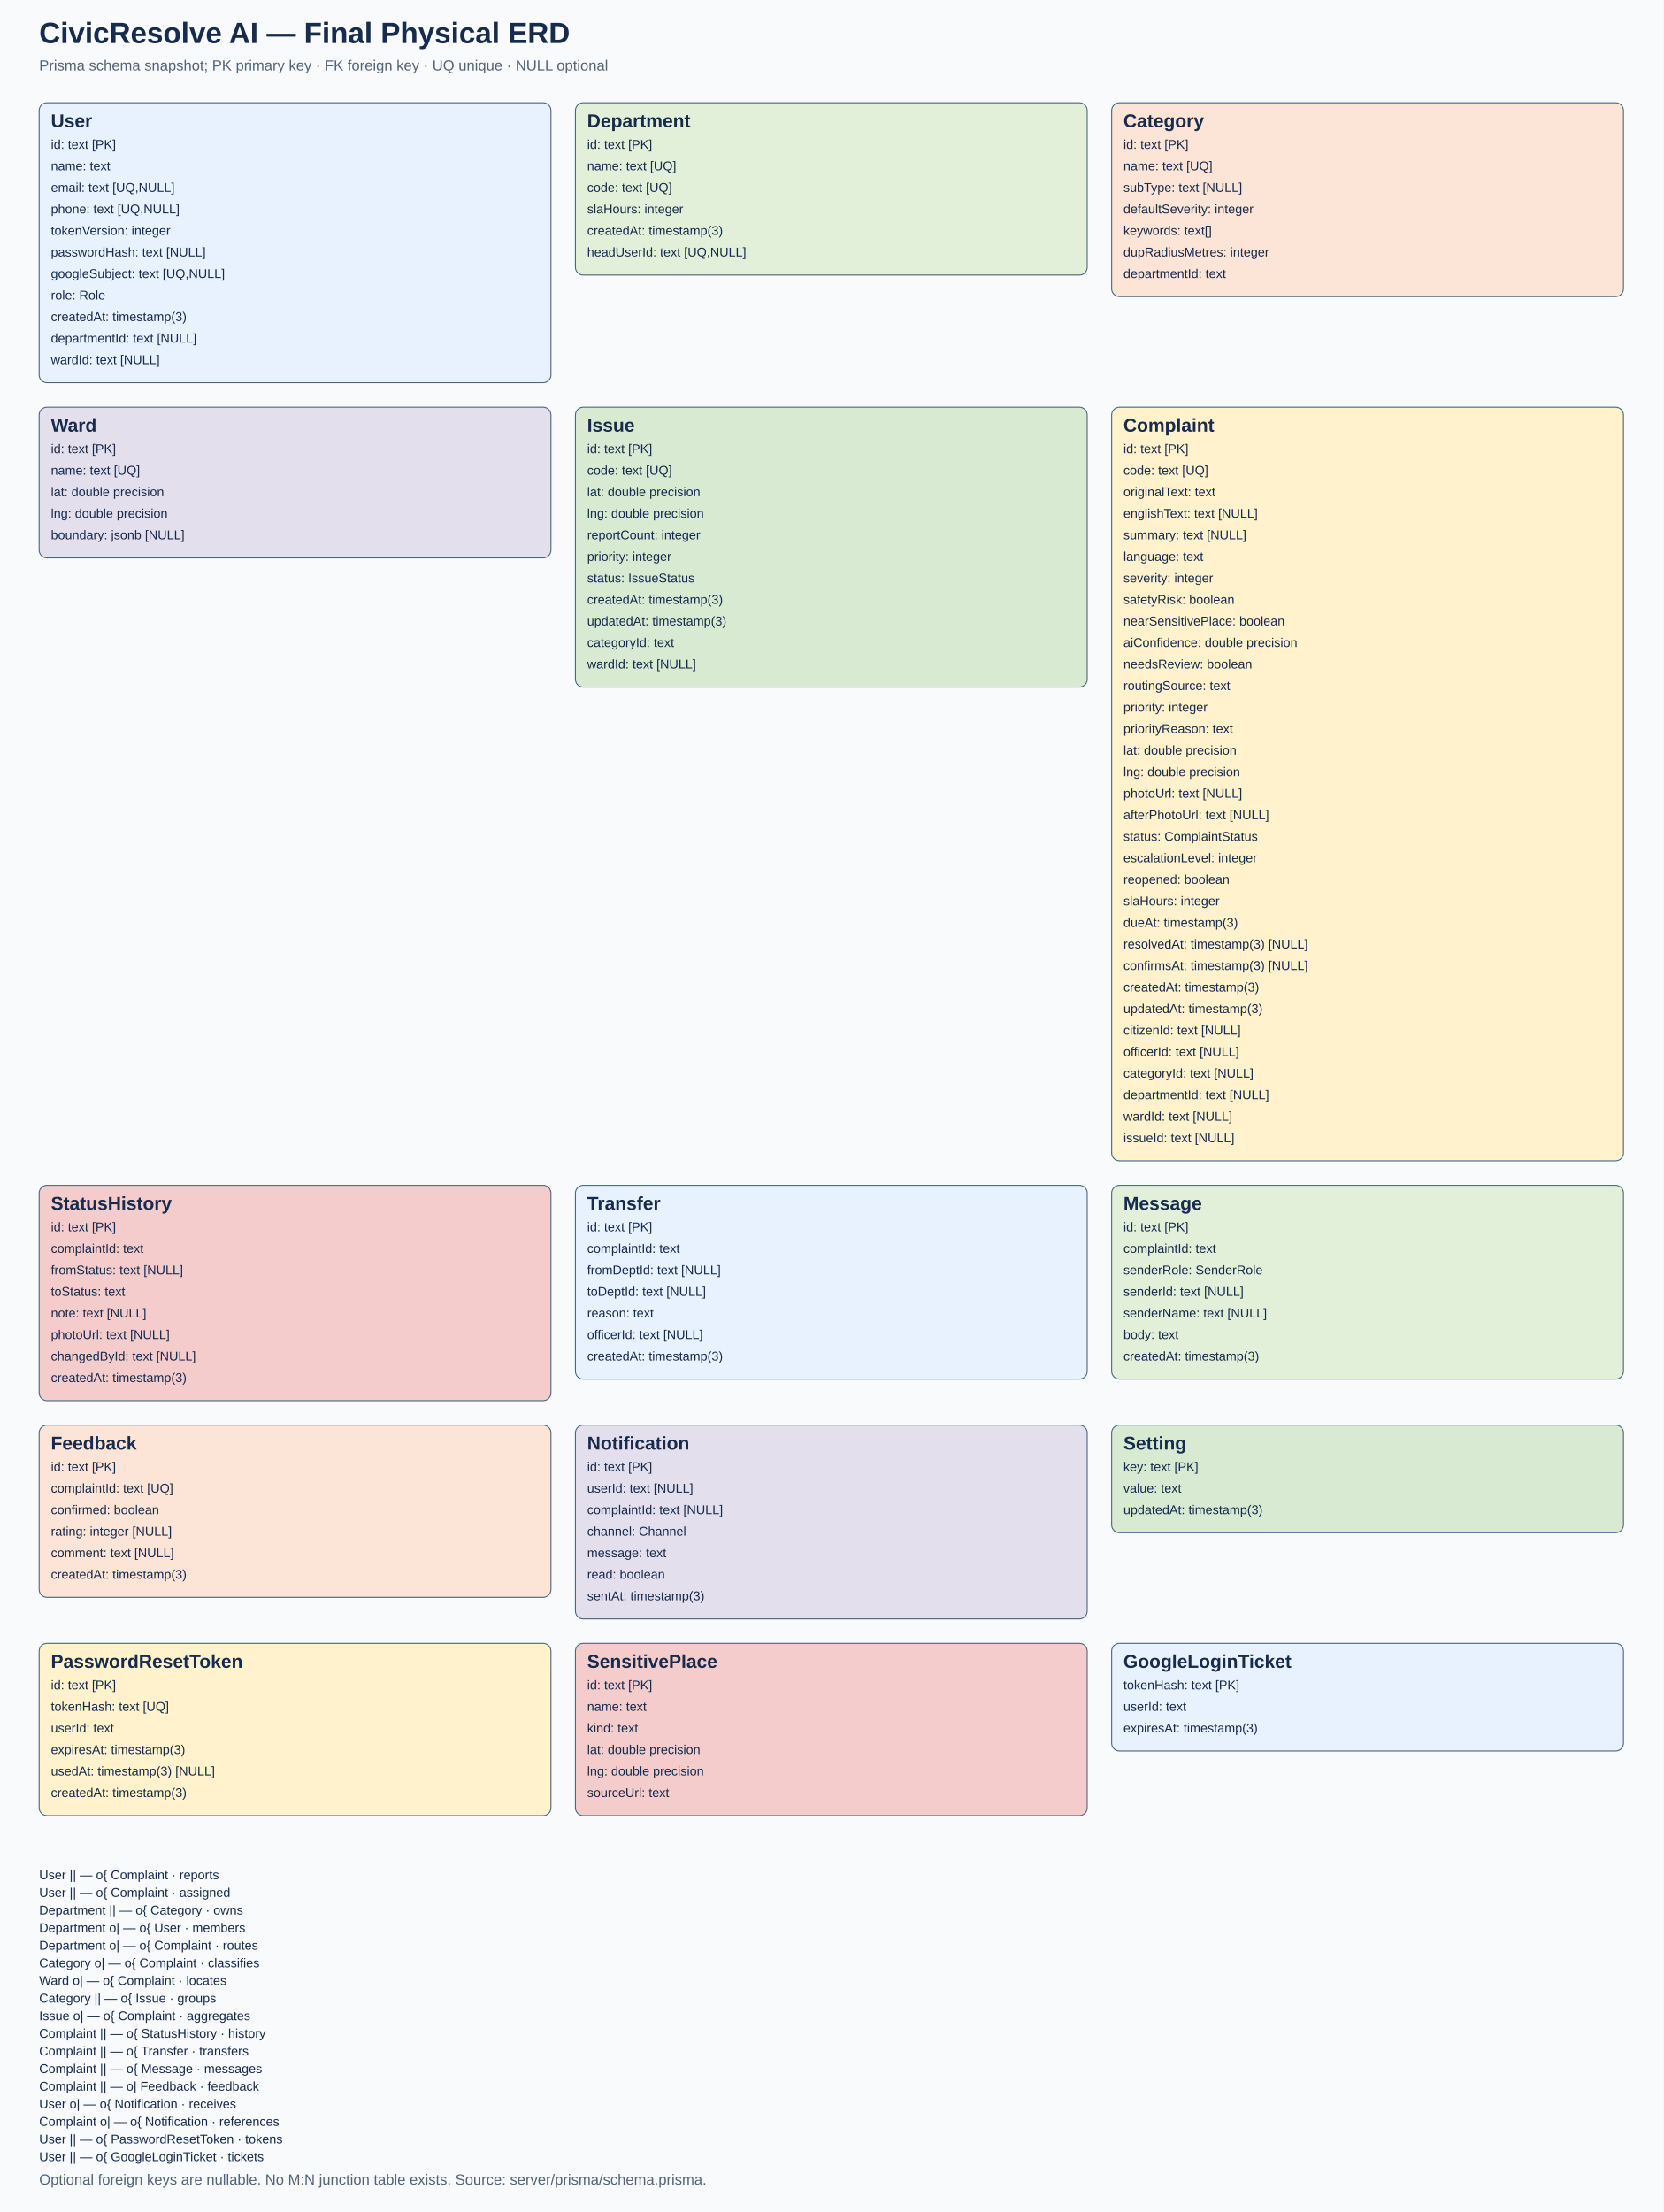
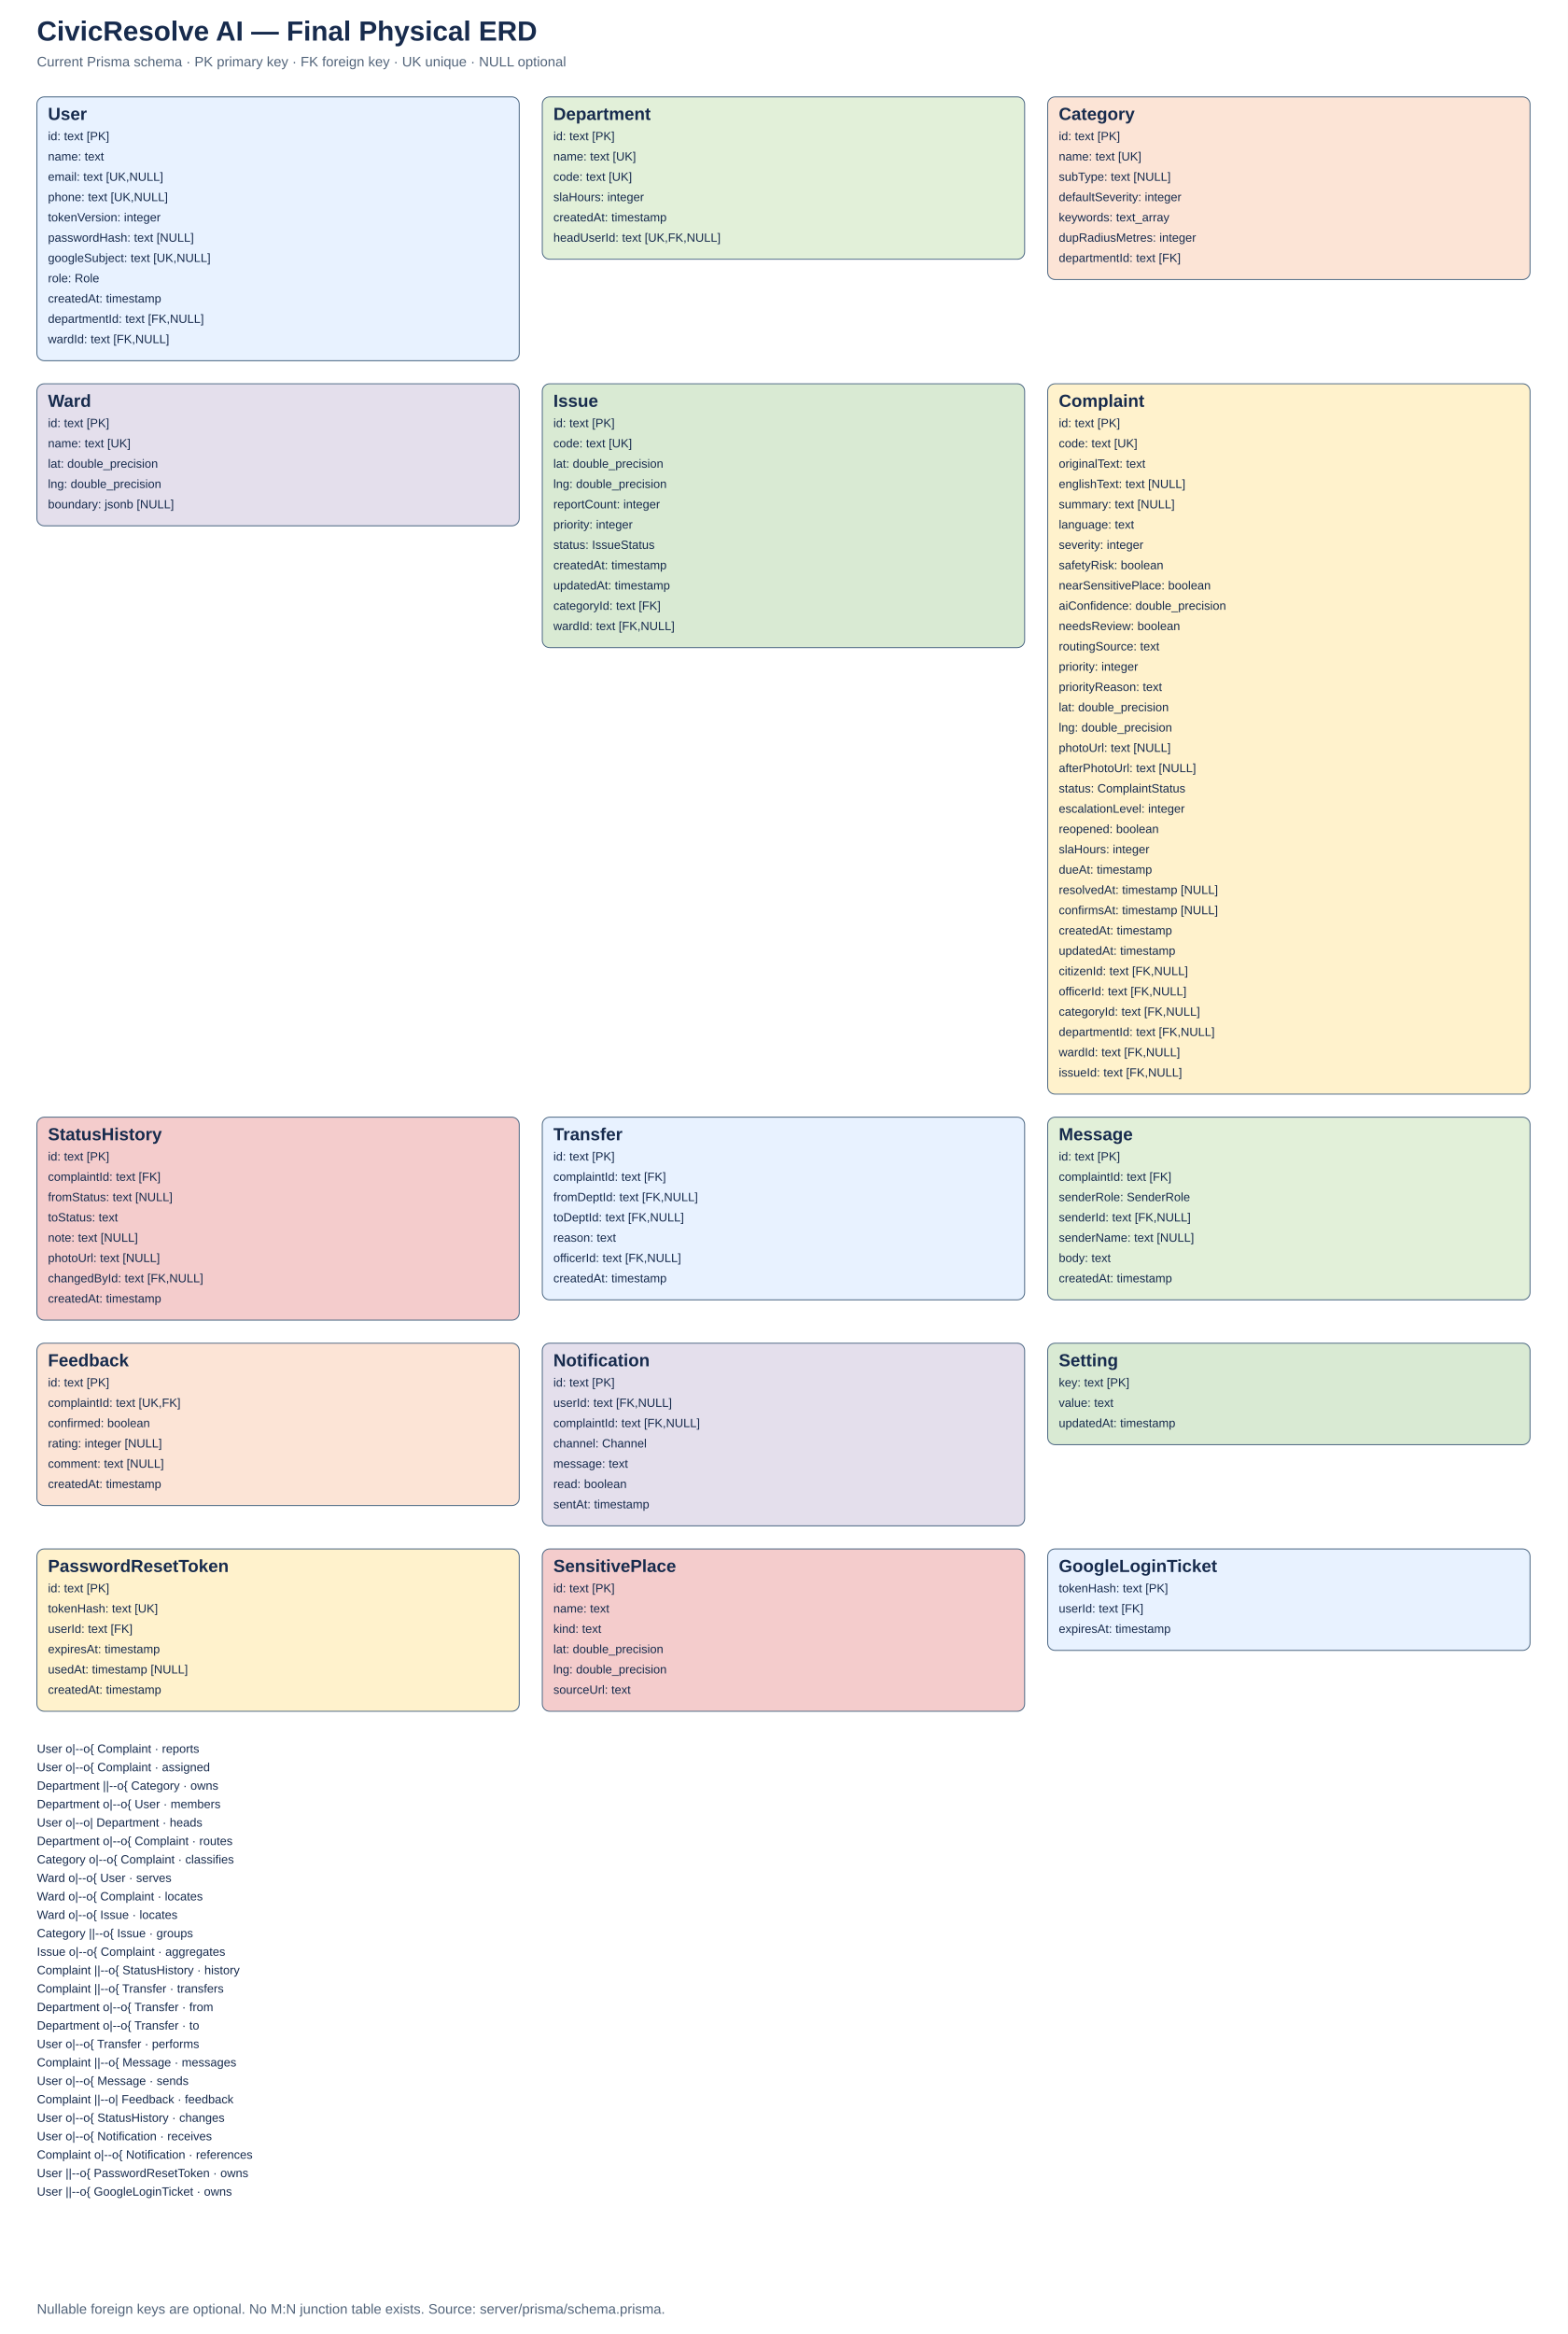
- <svg xmlns="http://www.w3.org/2000/svg" width="1700" height="2260" viewBox="0 0 1700 2260">
-   <rect width="100%" height="100%" fill="#f8fafc" />
+ <svg xmlns="http://www.w3.org/2000/svg" width="1700" height="2530" viewBox="0 0 1700 2530">
+   <rect x="0" y="0" width="1700" height="2530" fill="#ffffff" />
  <style>text{font-family:Arial,sans-serif;fill:#172b4d}.title{font-size:30px;font-weight:bold}.subtitle{font-size:15px;fill:#52647a}.head{font-size:19px;font-weight:bold}.field{font-size:13px}</style>
  <text x="40" y="44" class="title">CivicResolve AI — Final Physical ERD</text>
-   <text x="40" y="72" class="subtitle">Prisma schema snapshot; PK primary key · FK foreign key · UQ unique · NULL optional</text>
+   <text x="40" y="72" class="subtitle">Current Prisma schema · PK primary key · FK foreign key · UK unique · NULL optional</text>
  <rect x="40" y="105" width="523" height="286" rx="8" fill="#e8f2ff" stroke="#496581" />
  <text x="52" y="130" class="head">User</text>
  <text x="52" y="152" class="field">id: text [PK]</text>
  <text x="52" y="174" class="field">name: text</text>
-   <text x="52" y="196" class="field">email: text [UQ,NULL]</text>
-   <text x="52" y="218" class="field">phone: text [UQ,NULL]</text>
+   <text x="52" y="196" class="field">email: text [UK,NULL]</text>
+   <text x="52" y="218" class="field">phone: text [UK,NULL]</text>
  <text x="52" y="240" class="field">tokenVersion: integer</text>
  <text x="52" y="262" class="field">passwordHash: text [NULL]</text>
-   <text x="52" y="284" class="field">googleSubject: text [UQ,NULL]</text>
+   <text x="52" y="284" class="field">googleSubject: text [UK,NULL]</text>
  <text x="52" y="306" class="field">role: Role</text>
-   <text x="52" y="328" class="field">createdAt: timestamp(3)</text>
-   <text x="52" y="350" class="field">departmentId: text [NULL]</text>
-   <text x="52" y="372" class="field">wardId: text [NULL]</text>
+   <text x="52" y="328" class="field">createdAt: timestamp</text>
+   <text x="52" y="350" class="field">departmentId: text [FK,NULL]</text>
+   <text x="52" y="372" class="field">wardId: text [FK,NULL]</text>
  <rect x="588" y="105" width="523" height="176" rx="8" fill="#e2f0d9" stroke="#496581" />
  <text x="600" y="130" class="head">Department</text>
  <text x="600" y="152" class="field">id: text [PK]</text>
-   <text x="600" y="174" class="field">name: text [UQ]</text>
-   <text x="600" y="196" class="field">code: text [UQ]</text>
+   <text x="600" y="174" class="field">name: text [UK]</text>
+   <text x="600" y="196" class="field">code: text [UK]</text>
  <text x="600" y="218" class="field">slaHours: integer</text>
-   <text x="600" y="240" class="field">createdAt: timestamp(3)</text>
-   <text x="600" y="262" class="field">headUserId: text [UQ,NULL]</text>
+   <text x="600" y="240" class="field">createdAt: timestamp</text>
+   <text x="600" y="262" class="field">headUserId: text [UK,FK,NULL]</text>
  <rect x="1136" y="105" width="523" height="198" rx="8" fill="#fce4d6" stroke="#496581" />
  <text x="1148" y="130" class="head">Category</text>
  <text x="1148" y="152" class="field">id: text [PK]</text>
-   <text x="1148" y="174" class="field">name: text [UQ]</text>
+   <text x="1148" y="174" class="field">name: text [UK]</text>
  <text x="1148" y="196" class="field">subType: text [NULL]</text>
  <text x="1148" y="218" class="field">defaultSeverity: integer</text>
-   <text x="1148" y="240" class="field">keywords: text[]</text>
+   <text x="1148" y="240" class="field">keywords: text_array</text>
  <text x="1148" y="262" class="field">dupRadiusMetres: integer</text>
-   <text x="1148" y="284" class="field">departmentId: text</text>
+   <text x="1148" y="284" class="field">departmentId: text [FK]</text>
  <rect x="40" y="416" width="523" height="154" rx="8" fill="#e4dfec" stroke="#496581" />
  <text x="52" y="441" class="head">Ward</text>
  <text x="52" y="463" class="field">id: text [PK]</text>
-   <text x="52" y="485" class="field">name: text [UQ]</text>
-   <text x="52" y="507" class="field">lat: double precision</text>
-   <text x="52" y="529" class="field">lng: double precision</text>
+   <text x="52" y="485" class="field">name: text [UK]</text>
+   <text x="52" y="507" class="field">lat: double_precision</text>
+   <text x="52" y="529" class="field">lng: double_precision</text>
  <text x="52" y="551" class="field">boundary: jsonb [NULL]</text>
  <rect x="588" y="416" width="523" height="286" rx="8" fill="#d9ead3" stroke="#496581" />
  <text x="600" y="441" class="head">Issue</text>
  <text x="600" y="463" class="field">id: text [PK]</text>
-   <text x="600" y="485" class="field">code: text [UQ]</text>
-   <text x="600" y="507" class="field">lat: double precision</text>
-   <text x="600" y="529" class="field">lng: double precision</text>
+   <text x="600" y="485" class="field">code: text [UK]</text>
+   <text x="600" y="507" class="field">lat: double_precision</text>
+   <text x="600" y="529" class="field">lng: double_precision</text>
  <text x="600" y="551" class="field">reportCount: integer</text>
  <text x="600" y="573" class="field">priority: integer</text>
  <text x="600" y="595" class="field">status: IssueStatus</text>
-   <text x="600" y="617" class="field">createdAt: timestamp(3)</text>
-   <text x="600" y="639" class="field">updatedAt: timestamp(3)</text>
-   <text x="600" y="661" class="field">categoryId: text</text>
-   <text x="600" y="683" class="field">wardId: text [NULL]</text>
+   <text x="600" y="617" class="field">createdAt: timestamp</text>
+   <text x="600" y="639" class="field">updatedAt: timestamp</text>
+   <text x="600" y="661" class="field">categoryId: text [FK]</text>
+   <text x="600" y="683" class="field">wardId: text [FK,NULL]</text>
  <rect x="1136" y="416" width="523" height="770" rx="8" fill="#fff2cc" stroke="#496581" />
  <text x="1148" y="441" class="head">Complaint</text>
  <text x="1148" y="463" class="field">id: text [PK]</text>
-   <text x="1148" y="485" class="field">code: text [UQ]</text>
+   <text x="1148" y="485" class="field">code: text [UK]</text>
  <text x="1148" y="507" class="field">originalText: text</text>
  <text x="1148" y="529" class="field">englishText: text [NULL]</text>
  <text x="1148" y="551" class="field">summary: text [NULL]</text>
  <text x="1148" y="573" class="field">language: text</text>
  <text x="1148" y="595" class="field">severity: integer</text>
  <text x="1148" y="617" class="field">safetyRisk: boolean</text>
  <text x="1148" y="639" class="field">nearSensitivePlace: boolean</text>
-   <text x="1148" y="661" class="field">aiConfidence: double precision</text>
+   <text x="1148" y="661" class="field">aiConfidence: double_precision</text>
  <text x="1148" y="683" class="field">needsReview: boolean</text>
  <text x="1148" y="705" class="field">routingSource: text</text>
  <text x="1148" y="727" class="field">priority: integer</text>
  <text x="1148" y="749" class="field">priorityReason: text</text>
-   <text x="1148" y="771" class="field">lat: double precision</text>
-   <text x="1148" y="793" class="field">lng: double precision</text>
+   <text x="1148" y="771" class="field">lat: double_precision</text>
+   <text x="1148" y="793" class="field">lng: double_precision</text>
  <text x="1148" y="815" class="field">photoUrl: text [NULL]</text>
  <text x="1148" y="837" class="field">afterPhotoUrl: text [NULL]</text>
  <text x="1148" y="859" class="field">status: ComplaintStatus</text>
  <text x="1148" y="881" class="field">escalationLevel: integer</text>
  <text x="1148" y="903" class="field">reopened: boolean</text>
  <text x="1148" y="925" class="field">slaHours: integer</text>
-   <text x="1148" y="947" class="field">dueAt: timestamp(3)</text>
-   <text x="1148" y="969" class="field">resolvedAt: timestamp(3) [NULL]</text>
-   <text x="1148" y="991" class="field">confirmsAt: timestamp(3) [NULL]</text>
-   <text x="1148" y="1013" class="field">createdAt: timestamp(3)</text>
-   <text x="1148" y="1035" class="field">updatedAt: timestamp(3)</text>
-   <text x="1148" y="1057" class="field">citizenId: text [NULL]</text>
-   <text x="1148" y="1079" class="field">officerId: text [NULL]</text>
-   <text x="1148" y="1101" class="field">categoryId: text [NULL]</text>
-   <text x="1148" y="1123" class="field">departmentId: text [NULL]</text>
-   <text x="1148" y="1145" class="field">wardId: text [NULL]</text>
-   <text x="1148" y="1167" class="field">issueId: text [NULL]</text>
+   <text x="1148" y="947" class="field">dueAt: timestamp</text>
+   <text x="1148" y="969" class="field">resolvedAt: timestamp [NULL]</text>
+   <text x="1148" y="991" class="field">confirmsAt: timestamp [NULL]</text>
+   <text x="1148" y="1013" class="field">createdAt: timestamp</text>
+   <text x="1148" y="1035" class="field">updatedAt: timestamp</text>
+   <text x="1148" y="1057" class="field">citizenId: text [FK,NULL]</text>
+   <text x="1148" y="1079" class="field">officerId: text [FK,NULL]</text>
+   <text x="1148" y="1101" class="field">categoryId: text [FK,NULL]</text>
+   <text x="1148" y="1123" class="field">departmentId: text [FK,NULL]</text>
+   <text x="1148" y="1145" class="field">wardId: text [FK,NULL]</text>
+   <text x="1148" y="1167" class="field">issueId: text [FK,NULL]</text>
  <rect x="40" y="1211" width="523" height="220" rx="8" fill="#f4cccc" stroke="#496581" />
  <text x="52" y="1236" class="head">StatusHistory</text>
  <text x="52" y="1258" class="field">id: text [PK]</text>
-   <text x="52" y="1280" class="field">complaintId: text</text>
+   <text x="52" y="1280" class="field">complaintId: text [FK]</text>
  <text x="52" y="1302" class="field">fromStatus: text [NULL]</text>
  <text x="52" y="1324" class="field">toStatus: text</text>
  <text x="52" y="1346" class="field">note: text [NULL]</text>
  <text x="52" y="1368" class="field">photoUrl: text [NULL]</text>
-   <text x="52" y="1390" class="field">changedById: text [NULL]</text>
-   <text x="52" y="1412" class="field">createdAt: timestamp(3)</text>
+   <text x="52" y="1390" class="field">changedById: text [FK,NULL]</text>
+   <text x="52" y="1412" class="field">createdAt: timestamp</text>
  <rect x="588" y="1211" width="523" height="198" rx="8" fill="#e8f2ff" stroke="#496581" />
  <text x="600" y="1236" class="head">Transfer</text>
  <text x="600" y="1258" class="field">id: text [PK]</text>
-   <text x="600" y="1280" class="field">complaintId: text</text>
-   <text x="600" y="1302" class="field">fromDeptId: text [NULL]</text>
-   <text x="600" y="1324" class="field">toDeptId: text [NULL]</text>
+   <text x="600" y="1280" class="field">complaintId: text [FK]</text>
+   <text x="600" y="1302" class="field">fromDeptId: text [FK,NULL]</text>
+   <text x="600" y="1324" class="field">toDeptId: text [FK,NULL]</text>
  <text x="600" y="1346" class="field">reason: text</text>
-   <text x="600" y="1368" class="field">officerId: text [NULL]</text>
-   <text x="600" y="1390" class="field">createdAt: timestamp(3)</text>
+   <text x="600" y="1368" class="field">officerId: text [FK,NULL]</text>
+   <text x="600" y="1390" class="field">createdAt: timestamp</text>
  <rect x="1136" y="1211" width="523" height="198" rx="8" fill="#e2f0d9" stroke="#496581" />
  <text x="1148" y="1236" class="head">Message</text>
  <text x="1148" y="1258" class="field">id: text [PK]</text>
-   <text x="1148" y="1280" class="field">complaintId: text</text>
+   <text x="1148" y="1280" class="field">complaintId: text [FK]</text>
  <text x="1148" y="1302" class="field">senderRole: SenderRole</text>
-   <text x="1148" y="1324" class="field">senderId: text [NULL]</text>
+   <text x="1148" y="1324" class="field">senderId: text [FK,NULL]</text>
  <text x="1148" y="1346" class="field">senderName: text [NULL]</text>
  <text x="1148" y="1368" class="field">body: text</text>
-   <text x="1148" y="1390" class="field">createdAt: timestamp(3)</text>
+   <text x="1148" y="1390" class="field">createdAt: timestamp</text>
  <rect x="40" y="1456" width="523" height="176" rx="8" fill="#fce4d6" stroke="#496581" />
  <text x="52" y="1481" class="head">Feedback</text>
  <text x="52" y="1503" class="field">id: text [PK]</text>
-   <text x="52" y="1525" class="field">complaintId: text [UQ]</text>
+   <text x="52" y="1525" class="field">complaintId: text [UK,FK]</text>
  <text x="52" y="1547" class="field">confirmed: boolean</text>
  <text x="52" y="1569" class="field">rating: integer [NULL]</text>
  <text x="52" y="1591" class="field">comment: text [NULL]</text>
-   <text x="52" y="1613" class="field">createdAt: timestamp(3)</text>
+   <text x="52" y="1613" class="field">createdAt: timestamp</text>
  <rect x="588" y="1456" width="523" height="198" rx="8" fill="#e4dfec" stroke="#496581" />
  <text x="600" y="1481" class="head">Notification</text>
  <text x="600" y="1503" class="field">id: text [PK]</text>
-   <text x="600" y="1525" class="field">userId: text [NULL]</text>
-   <text x="600" y="1547" class="field">complaintId: text [NULL]</text>
+   <text x="600" y="1525" class="field">userId: text [FK,NULL]</text>
+   <text x="600" y="1547" class="field">complaintId: text [FK,NULL]</text>
  <text x="600" y="1569" class="field">channel: Channel</text>
  <text x="600" y="1591" class="field">message: text</text>
  <text x="600" y="1613" class="field">read: boolean</text>
-   <text x="600" y="1635" class="field">sentAt: timestamp(3)</text>
+   <text x="600" y="1635" class="field">sentAt: timestamp</text>
  <rect x="1136" y="1456" width="523" height="110" rx="8" fill="#d9ead3" stroke="#496581" />
  <text x="1148" y="1481" class="head">Setting</text>
  <text x="1148" y="1503" class="field">key: text [PK]</text>
  <text x="1148" y="1525" class="field">value: text</text>
-   <text x="1148" y="1547" class="field">updatedAt: timestamp(3)</text>
+   <text x="1148" y="1547" class="field">updatedAt: timestamp</text>
  <rect x="40" y="1679" width="523" height="176" rx="8" fill="#fff2cc" stroke="#496581" />
  <text x="52" y="1704" class="head">PasswordResetToken</text>
  <text x="52" y="1726" class="field">id: text [PK]</text>
-   <text x="52" y="1748" class="field">tokenHash: text [UQ]</text>
-   <text x="52" y="1770" class="field">userId: text</text>
-   <text x="52" y="1792" class="field">expiresAt: timestamp(3)</text>
-   <text x="52" y="1814" class="field">usedAt: timestamp(3) [NULL]</text>
-   <text x="52" y="1836" class="field">createdAt: timestamp(3)</text>
+   <text x="52" y="1748" class="field">tokenHash: text [UK]</text>
+   <text x="52" y="1770" class="field">userId: text [FK]</text>
+   <text x="52" y="1792" class="field">expiresAt: timestamp</text>
+   <text x="52" y="1814" class="field">usedAt: timestamp [NULL]</text>
+   <text x="52" y="1836" class="field">createdAt: timestamp</text>
  <rect x="588" y="1679" width="523" height="176" rx="8" fill="#f4cccc" stroke="#496581" />
  <text x="600" y="1704" class="head">SensitivePlace</text>
  <text x="600" y="1726" class="field">id: text [PK]</text>
  <text x="600" y="1748" class="field">name: text</text>
  <text x="600" y="1770" class="field">kind: text</text>
-   <text x="600" y="1792" class="field">lat: double precision</text>
-   <text x="600" y="1814" class="field">lng: double precision</text>
+   <text x="600" y="1792" class="field">lat: double_precision</text>
+   <text x="600" y="1814" class="field">lng: double_precision</text>
  <text x="600" y="1836" class="field">sourceUrl: text</text>
  <rect x="1136" y="1679" width="523" height="110" rx="8" fill="#e8f2ff" stroke="#496581" />
  <text x="1148" y="1704" class="head">GoogleLoginTicket</text>
  <text x="1148" y="1726" class="field">tokenHash: text [PK]</text>
-   <text x="1148" y="1748" class="field">userId: text</text>
-   <text x="1148" y="1770" class="field">expiresAt: timestamp(3)</text>
-   <text x="40" y="1920" class="field">User || — o{ Complaint · reports</text>
-   <text x="40" y="1938" class="field">User || — o{ Complaint · assigned</text>
-   <text x="40" y="1956" class="field">Department || — o{ Category · owns</text>
-   <text x="40" y="1974" class="field">Department o| — o{ User · members</text>
-   <text x="40" y="1992" class="field">Department o| — o{ Complaint · routes</text>
-   <text x="40" y="2010" class="field">Category o| — o{ Complaint · classifies</text>
-   <text x="40" y="2028" class="field">Ward o| — o{ Complaint · locates</text>
-   <text x="40" y="2046" class="field">Category || — o{ Issue · groups</text>
-   <text x="40" y="2064" class="field">Issue o| — o{ Complaint · aggregates</text>
-   <text x="40" y="2082" class="field">Complaint || — o{ StatusHistory · history</text>
-   <text x="40" y="2100" class="field">Complaint || — o{ Transfer · transfers</text>
-   <text x="40" y="2118" class="field">Complaint || — o{ Message · messages</text>
-   <text x="40" y="2136" class="field">Complaint || — o| Feedback · feedback</text>
-   <text x="40" y="2154" class="field">User o| — o{ Notification · receives</text>
-   <text x="40" y="2172" class="field">Complaint o| — o{ Notification · references</text>
-   <text x="40" y="2190" class="field">User || — o{ PasswordResetToken · tokens</text>
-   <text x="40" y="2208" class="field">User || — o{ GoogleLoginTicket · tickets</text>
-   <text x="40" y="2232" class="subtitle">Optional foreign keys are nullable. No M:N junction table exists. Source: server/prisma/schema.prisma.</text>
+   <text x="1148" y="1748" class="field">userId: text [FK]</text>
+   <text x="1148" y="1770" class="field">expiresAt: timestamp</text>
+   <text x="40" y="1900" class="field">User o|--o{ Complaint · reports</text>
+   <text x="40" y="1920" class="field">User o|--o{ Complaint · assigned</text>
+   <text x="40" y="1940" class="field">Department ||--o{ Category · owns</text>
+   <text x="40" y="1960" class="field">Department o|--o{ User · members</text>
+   <text x="40" y="1980" class="field">User o|--o| Department · heads</text>
+   <text x="40" y="2000" class="field">Department o|--o{ Complaint · routes</text>
+   <text x="40" y="2020" class="field">Category o|--o{ Complaint · classifies</text>
+   <text x="40" y="2040" class="field">Ward o|--o{ User · serves</text>
+   <text x="40" y="2060" class="field">Ward o|--o{ Complaint · locates</text>
+   <text x="40" y="2080" class="field">Ward o|--o{ Issue · locates</text>
+   <text x="40" y="2100" class="field">Category ||--o{ Issue · groups</text>
+   <text x="40" y="2120" class="field">Issue o|--o{ Complaint · aggregates</text>
+   <text x="40" y="2140" class="field">Complaint ||--o{ StatusHistory · history</text>
+   <text x="40" y="2160" class="field">Complaint ||--o{ Transfer · transfers</text>
+   <text x="40" y="2180" class="field">Department o|--o{ Transfer · from</text>
+   <text x="40" y="2200" class="field">Department o|--o{ Transfer · to</text>
+   <text x="40" y="2220" class="field">User o|--o{ Transfer · performs</text>
+   <text x="40" y="2240" class="field">Complaint ||--o{ Message · messages</text>
+   <text x="40" y="2260" class="field">User o|--o{ Message · sends</text>
+   <text x="40" y="2280" class="field">Complaint ||--o| Feedback · feedback</text>
+   <text x="40" y="2300" class="field">User o|--o{ StatusHistory · changes</text>
+   <text x="40" y="2320" class="field">User o|--o{ Notification · receives</text>
+   <text x="40" y="2340" class="field">Complaint o|--o{ Notification · references</text>
+   <text x="40" y="2360" class="field">User ||--o{ PasswordResetToken · owns</text>
+   <text x="40" y="2380" class="field">User ||--o{ GoogleLoginTicket · owns</text>
+   <text x="40" y="2508" class="subtitle">Nullable foreign keys are optional. No M:N junction table exists. Source: server/prisma/schema.prisma.</text>
</svg>
